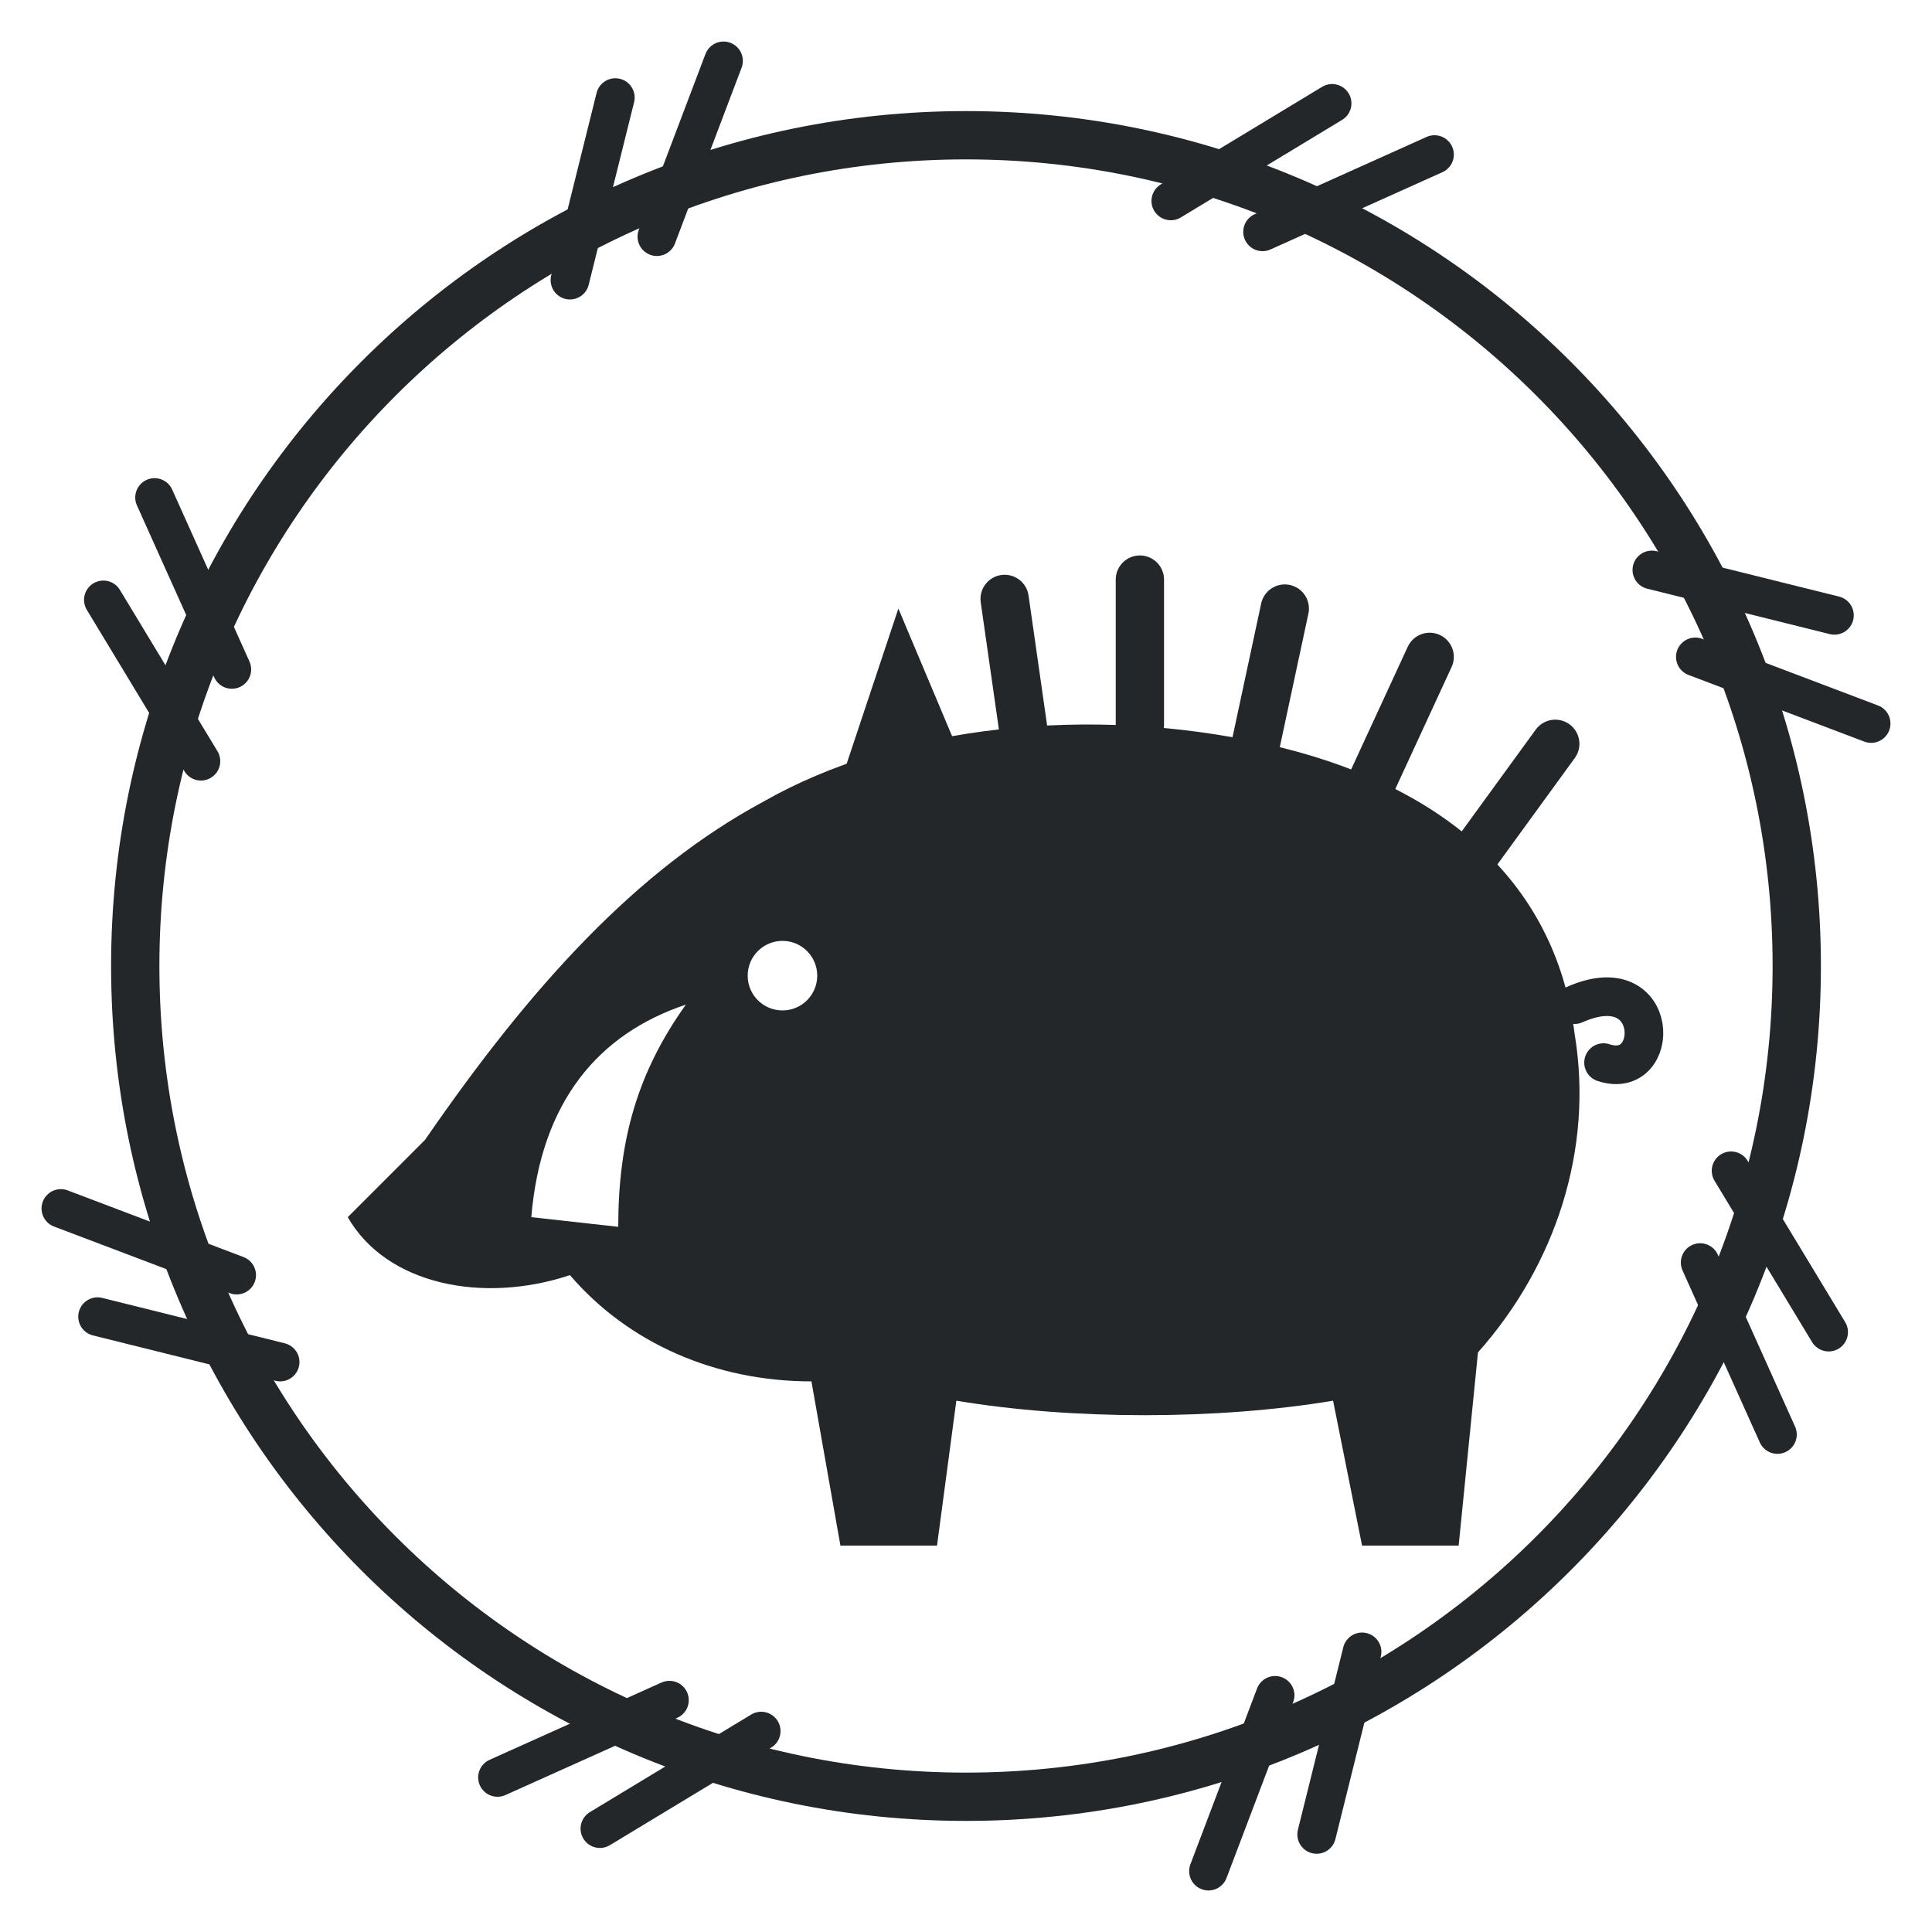
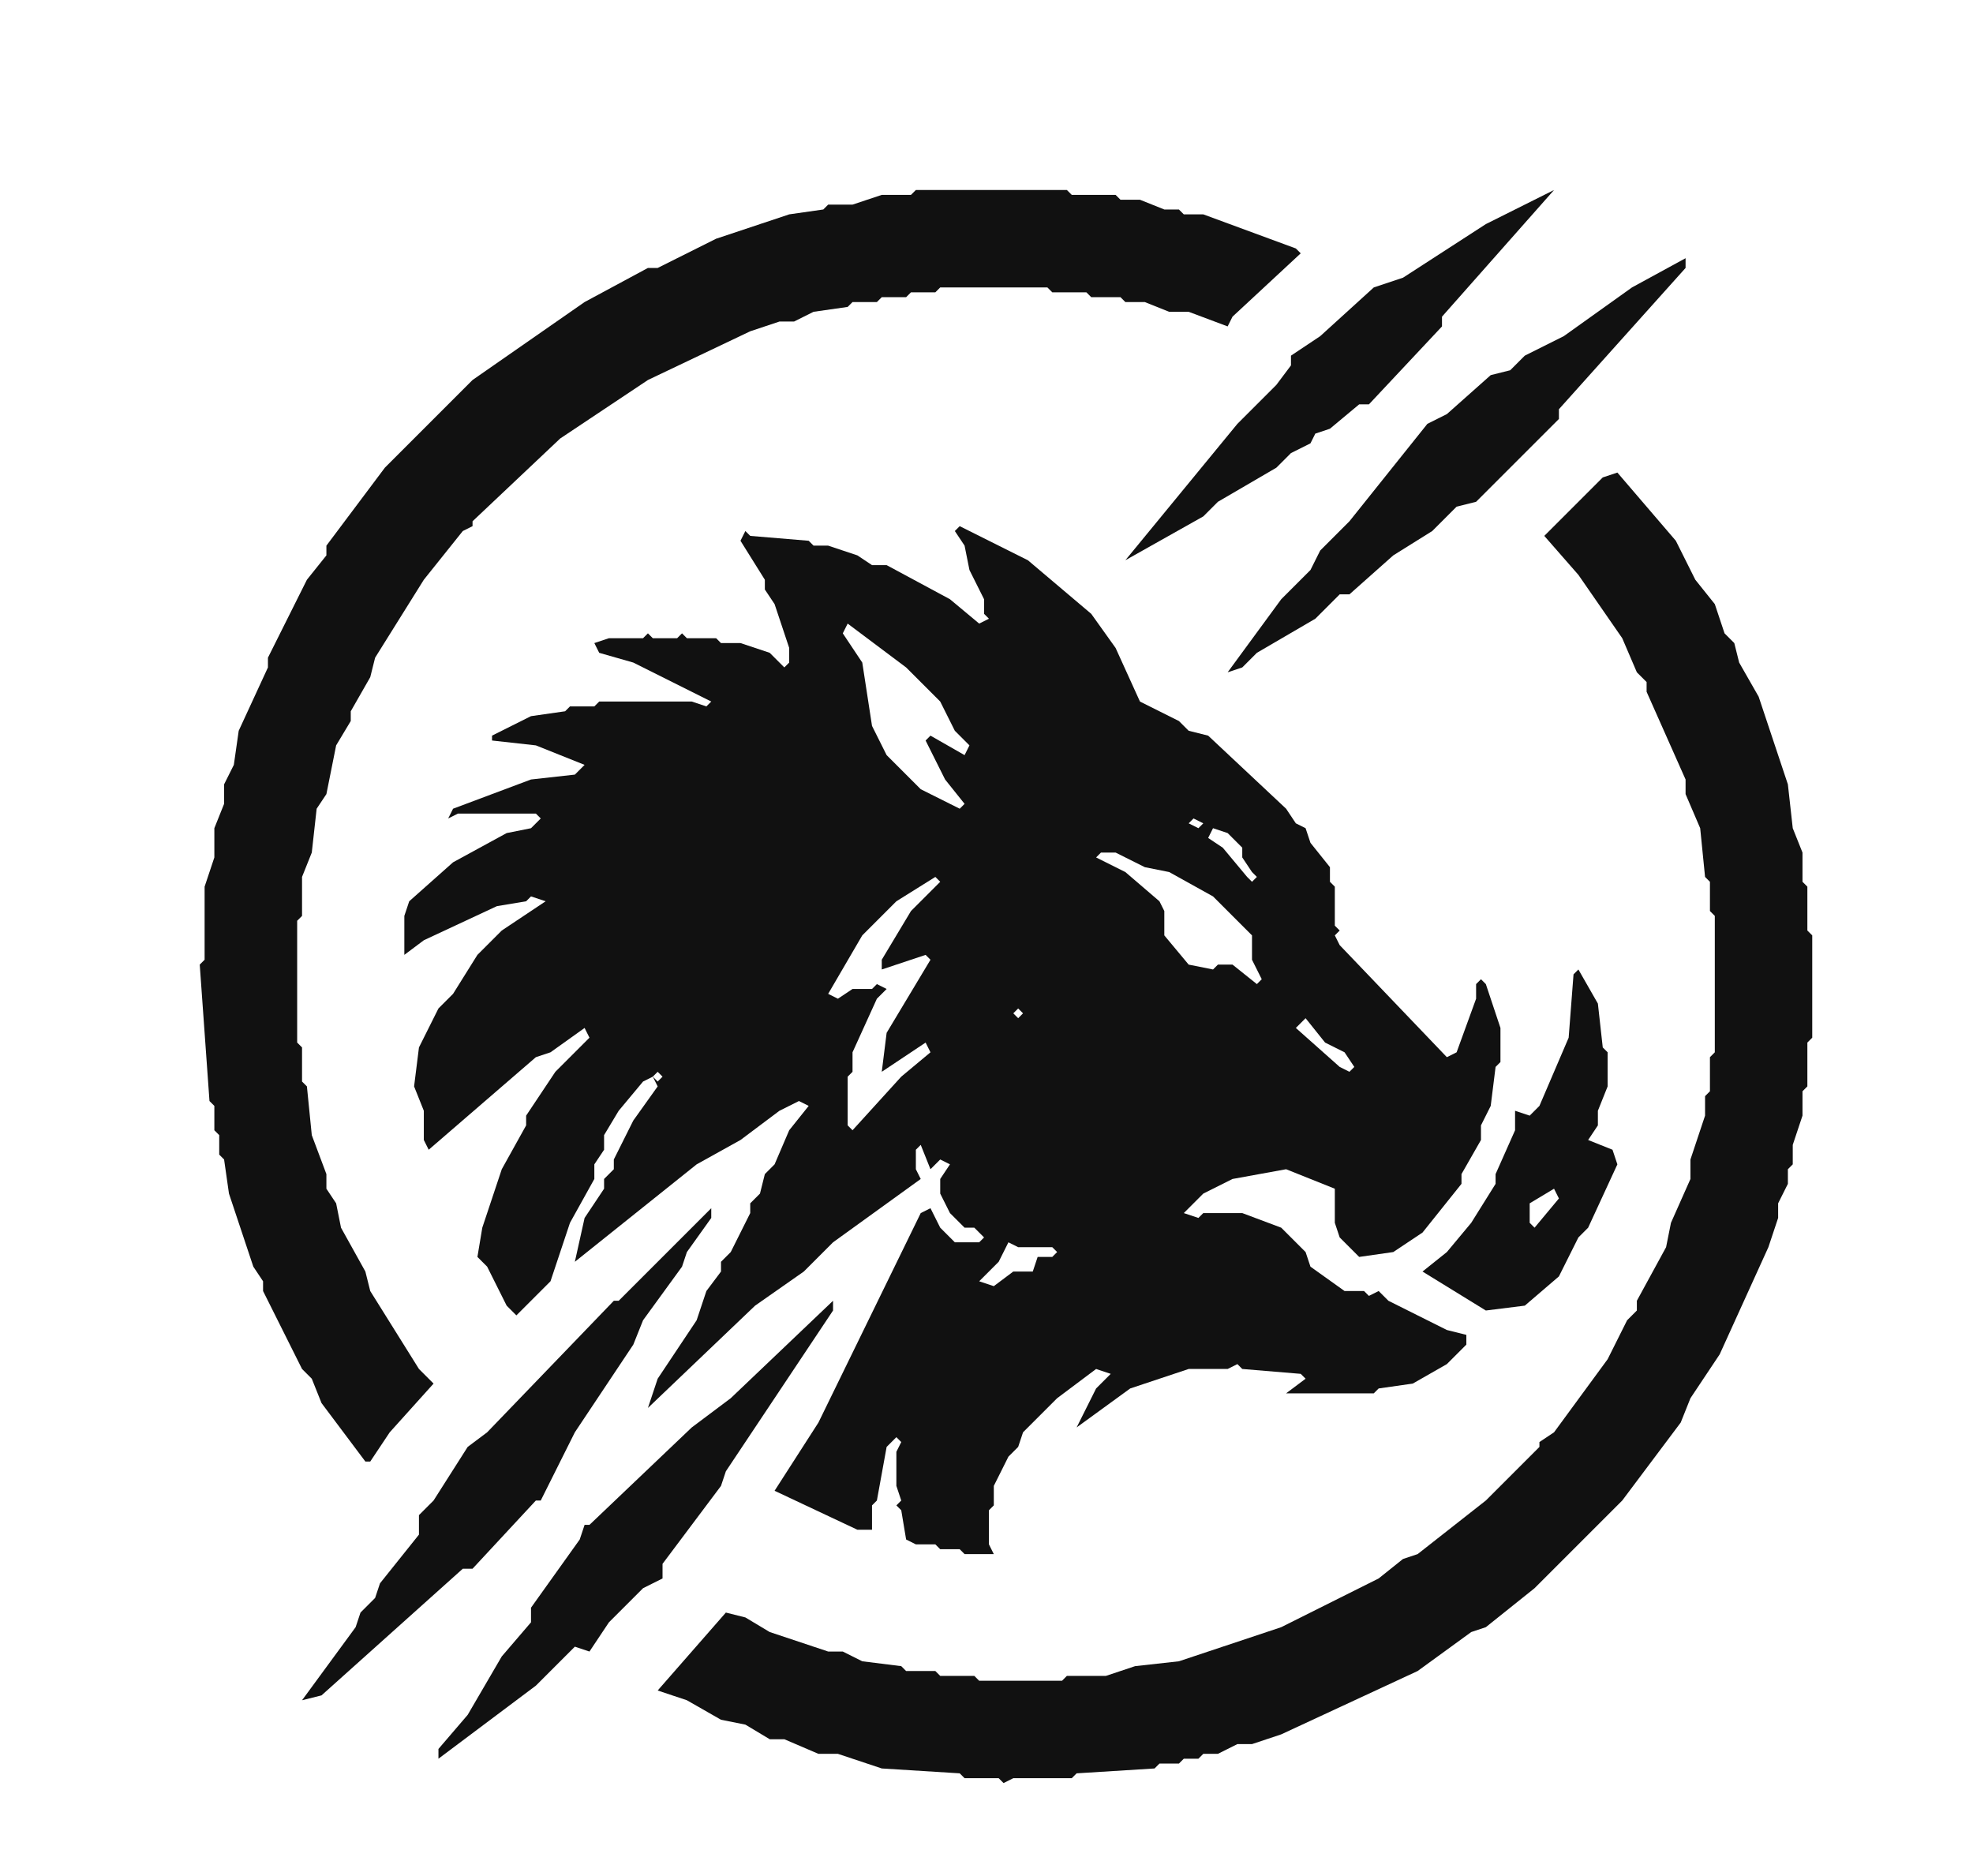
- <svg xmlns="http://www.w3.org/2000/svg" viewBox="0 0 200 200" width="200" height="200" role="img" aria-labelledby="t" style="color:#23272A">
-   <circle cx="100" cy="100" r="86" fill="none" stroke="currentColor" stroke-width="5" />
-   <path fill="none" stroke="currentColor" stroke-width="4" stroke-linecap="round" d="M121.2,20.8 L137.9,10.7" />
-   <path fill="none" stroke="currentColor" stroke-width="4" stroke-linecap="round" d="M130.7,24.0 L148.5,16.0" />
-   <path fill="none" stroke="currentColor" stroke-width="4" stroke-linecap="round" d="M171.0,59.0 L189.9,63.7" />
-   <path fill="none" stroke="currentColor" stroke-width="4" stroke-linecap="round" d="M175.5,68.0 L193.7,74.9" />
-   <path fill="none" stroke="currentColor" stroke-width="4" stroke-linecap="round" d="M179.2,121.2 L189.3,137.9" />
-   <path fill="none" stroke="currentColor" stroke-width="4" stroke-linecap="round" d="M176.0,130.7 L184.0,148.5" />
-   <path fill="none" stroke="currentColor" stroke-width="4" stroke-linecap="round" d="M141.0,171.0 L136.3,189.9" />
-   <path fill="none" stroke="currentColor" stroke-width="4" stroke-linecap="round" d="M132.0,175.5 L125.1,193.7" />
-   <path fill="none" stroke="currentColor" stroke-width="4" stroke-linecap="round" d="M78.8,179.2 L62.1,189.3" />
-   <path fill="none" stroke="currentColor" stroke-width="4" stroke-linecap="round" d="M69.3,176.0 L51.5,184.0" />
-   <path fill="none" stroke="currentColor" stroke-width="4" stroke-linecap="round" d="M29.0,141.0 L10.1,136.3" />
-   <path fill="none" stroke="currentColor" stroke-width="4" stroke-linecap="round" d="M24.5,132.0 L6.3,125.1" />
-   <path fill="none" stroke="currentColor" stroke-width="4" stroke-linecap="round" d="M20.8,78.8 L10.7,62.1" />
-   <path fill="none" stroke="currentColor" stroke-width="4" stroke-linecap="round" d="M24.0,69.3 L16.0,51.5" />
-   <path fill="none" stroke="currentColor" stroke-width="4" stroke-linecap="round" d="M59.0,29.0 L63.7,10.1" />
-   <path fill="none" stroke="currentColor" stroke-width="4" stroke-linecap="round" d="M68.0,24.5 L74.9,6.3" />
-   <path fill="currentColor" fill-rule="evenodd" d="M44,118 L36,126 C40,133 50,135 59,132 C65,139 74,143 84,143 L87,160 L97,160 L99,145 C111,147 126,147 138,145 L141,160 L151,160 L153,140 C161,131 165,119 163,107 C161,91 149,81 131,77 C113,73 93,75 79,83 C66,90 55,102 44,118 Z M84.6,101.0 a3.6,3.6 0 1,0 -7.2,0 a3.6,3.6 0 1,0 7.2,0 Z M55,126 C56,114 62,107 71,104 C66,111 64,118 64,127 Z" />
-   <path fill="currentColor" fill-rule="evenodd" d="M86,84 L93,63 L101,82 Z" />
-   <path fill="none" stroke="currentColor" stroke-width="5" stroke-linecap="round" stroke-linejoin="round" d="M106,76 L104,62 M118,75 L118,60 M130,77 L133,63 M142,81 L148,68 M153,88 L161,77" />
-   <path fill="none" stroke="currentColor" stroke-width="4" stroke-linecap="round" stroke-linejoin="round" d="M163,104 C172,100 172,112 166,110" />
+ <svg xmlns="http://www.w3.org/2000/svg" viewBox="0 0 405 385" role="img" aria-label="Boar clan emblem">
+   <path d="M 171,267 L 150,287 L 142,293 L 121,313 L 120,313 L 119,316 L 109,330 L 109,333 L 103,340 L 96,352 L 90,359 L 90,361 L 110,346 L 118,338 L 121,339 L 125,333 L 132,326 L 136,324 L 136,321 L 148,305 L 149,302 L 171,269 Z M 146,248 L 127,267 L 126,267 L 100,294 L 96,297 L 89,308 L 86,311 L 86,315 L 78,325 L 77,328 L 74,331 L 73,334 L 62,349 L 66,348 L 95,322 L 97,322 L 110,308 L 111,308 L 118,294 L 130,276 L 132,271 L 140,260 L 141,257 L 146,250 Z M 324,199 L 323,200 L 322,213 L 316,227 L 314,229 L 311,228 L 311,232 L 307,241 L 307,243 L 302,251 L 297,257 L 292,261 L 305,269 L 313,268 L 320,262 L 324,254 L 326,252 L 332,239 L 331,236 L 326,234 L 328,231 L 328,228 L 330,223 L 330,216 L 329,215 L 328,206 Z M 319,244 L 320,246 L 315,252 L 314,251 L 314,247 Z M 153,109 L 152,111 L 157,119 L 157,121 L 159,124 L 162,133 L 162,136 L 161,137 L 158,134 L 152,132 L 148,132 L 147,131 L 141,131 L 140,130 L 139,131 L 134,131 L 133,130 L 132,131 L 125,131 L 122,132 L 123,134 L 130,136 L 146,144 L 145,145 L 142,144 L 123,144 L 122,145 L 117,145 L 116,146 L 109,147 L 101,151 L 101,152 L 110,153 L 120,157 L 118,159 L 109,160 L 93,166 L 92,168 L 94,167 L 110,167 L 111,168 L 109,170 L 104,171 L 93,177 L 84,185 L 83,188 L 83,196 L 87,193 L 102,186 L 108,185 L 109,184 L 112,185 L 103,191 L 98,196 L 93,204 L 90,207 L 86,215 L 85,223 L 87,228 L 87,234 L 88,236 L 110,217 L 113,216 L 120,211 L 121,213 L 114,220 L 108,229 L 108,231 L 103,240 L 99,252 L 98,258 L 100,260 L 104,268 L 106,270 L 113,263 L 117,251 L 122,242 L 122,239 L 124,236 L 124,233 L 127,228 L 132,222 L 134,221 L 135,223 L 130,230 L 126,238 L 126,240 L 124,242 L 124,244 L 120,250 L 118,259 L 143,239 L 152,234 L 160,228 L 164,226 L 166,227 L 162,232 L 159,239 L 157,241 L 156,245 L 154,247 L 154,249 L 150,257 L 148,259 L 148,261 L 145,265 L 143,271 L 135,283 L 133,289 L 155,268 L 165,261 L 171,255 L 189,242 L 188,240 L 188,236 L 189,235 L 191,240 L 193,238 L 195,239 L 193,242 L 193,245 L 195,249 L 198,252 L 200,252 L 202,254 L 201,255 L 196,255 L 193,252 L 191,248 L 189,249 L 168,292 L 159,306 L 176,314 L 179,314 L 179,309 L 180,308 L 182,297 L 184,295 L 185,296 L 184,298 L 184,305 L 185,308 L 184,309 L 185,310 L 186,316 L 188,317 L 192,317 L 193,318 L 197,318 L 198,319 L 204,319 L 203,317 L 203,310 L 204,309 L 204,305 L 207,299 L 209,297 L 210,294 L 217,287 L 225,281 L 228,282 L 225,285 L 221,293 L 232,285 L 244,281 L 252,281 L 254,280 L 255,281 L 267,282 L 268,283 L 264,286 L 282,286 L 283,285 L 290,284 L 297,280 L 301,276 L 301,274 L 297,273 L 285,267 L 283,265 L 281,266 L 280,265 L 276,265 L 269,260 L 268,257 L 263,252 L 255,249 L 247,249 L 246,250 L 243,249 L 247,245 L 253,242 L 264,240 L 274,244 L 274,251 L 275,254 L 279,258 L 286,257 L 292,253 L 300,243 L 300,241 L 304,234 L 304,231 L 306,227 L 307,219 L 308,218 L 308,211 L 305,202 L 304,201 L 303,202 L 303,205 L 299,216 L 297,217 L 275,194 L 274,192 L 275,191 L 274,190 L 274,182 L 273,181 L 273,178 L 269,173 L 268,170 L 266,169 L 264,166 L 248,151 L 244,150 L 242,148 L 234,144 L 229,133 L 224,126 L 211,115 L 197,108 L 196,109 L 198,112 L 199,117 L 202,123 L 202,126 L 203,127 L 201,128 L 195,123 L 182,116 L 179,116 L 176,114 L 170,112 L 167,112 L 166,111 L 154,110 Z M 201,263 L 205,259 L 207,255 L 209,256 L 216,256 L 217,257 L 216,258 L 213,258 L 212,261 L 208,261 L 204,264 Z M 134,221 L 135,220 L 136,221 L 135,222 Z M 266,211 L 268,209 L 272,214 L 276,216 L 278,219 L 277,220 L 275,219 Z M 208,208 L 209,207 L 210,208 L 209,209 Z M 192,180 L 193,181 L 187,187 L 181,197 L 181,199 L 190,196 L 191,197 L 182,212 L 181,220 L 190,214 L 191,216 L 185,221 L 175,232 L 174,231 L 174,221 L 175,220 L 175,216 L 180,205 L 182,203 L 180,202 L 179,203 L 175,203 L 172,205 L 170,204 L 177,192 L 184,185 Z M 256,180 L 257,179 L 258,180 L 257,181 Z M 225,176 L 226,175 L 229,175 L 235,178 L 240,179 L 249,184 L 257,192 L 257,197 L 259,201 L 258,202 L 253,198 L 250,198 L 249,199 L 244,198 L 239,192 L 239,187 L 238,185 L 231,179 Z M 249,170 L 252,171 L 255,174 L 255,176 L 257,179 L 256,180 L 251,174 L 248,172 Z M 244,169 L 245,168 L 247,169 L 246,170 Z M 174,128 L 186,137 L 193,144 L 196,150 L 199,153 L 198,155 L 191,151 L 190,152 L 194,160 L 198,165 L 197,166 L 189,162 L 182,155 L 179,149 L 177,136 L 173,130 Z M 332,97 L 329,98 L 317,110 L 324,118 L 333,131 L 336,138 L 338,140 L 338,142 L 346,160 L 346,163 L 349,170 L 350,180 L 351,181 L 351,187 L 352,188 L 352,216 L 351,217 L 351,224 L 350,225 L 350,229 L 347,238 L 347,242 L 343,251 L 342,256 L 336,267 L 336,269 L 334,271 L 330,279 L 319,294 L 316,296 L 316,297 L 305,308 L 291,319 L 288,320 L 283,324 L 263,334 L 242,341 L 233,342 L 227,344 L 219,344 L 218,345 L 201,345 L 200,344 L 193,344 L 192,343 L 186,343 L 185,342 L 177,341 L 173,339 L 170,339 L 158,335 L 153,332 L 149,331 L 135,347 L 141,349 L 148,353 L 153,354 L 158,357 L 161,357 L 168,360 L 172,360 L 181,363 L 197,364 L 198,365 L 205,365 L 206,366 L 208,365 L 220,365 L 221,364 L 237,363 L 238,362 L 242,362 L 243,361 L 246,361 L 247,360 L 250,360 L 254,358 L 257,358 L 263,356 L 291,343 L 302,335 L 305,334 L 315,326 L 333,308 L 345,292 L 347,287 L 353,278 L 363,256 L 365,250 L 365,247 L 367,243 L 367,240 L 368,239 L 368,235 L 370,229 L 370,224 L 371,223 L 371,214 L 372,213 L 372,192 L 371,191 L 371,182 L 370,181 L 370,175 L 368,170 L 367,161 L 361,143 L 357,136 L 356,132 L 354,130 L 352,124 L 348,119 L 344,111 Z M 346,53 L 335,59 L 321,69 L 313,73 L 310,76 L 306,77 L 297,85 L 293,87 L 277,107 L 271,113 L 269,117 L 263,123 L 252,138 L 255,137 L 258,134 L 270,127 L 275,122 L 277,122 L 286,114 L 294,109 L 299,104 L 303,103 L 320,86 L 320,84 L 346,55 Z M 319,39 L 305,46 L 288,57 L 282,59 L 271,69 L 265,73 L 265,75 L 262,79 L 254,87 L 231,115 L 247,106 L 250,103 L 262,96 L 265,93 L 269,91 L 270,89 L 273,88 L 279,83 L 281,83 L 296,67 L 296,65 Z M 266,51 L 247,44 L 243,44 L 242,43 L 239,43 L 234,41 L 230,41 L 229,40 L 220,40 L 219,39 L 188,39 L 187,40 L 181,40 L 175,42 L 170,42 L 169,43 L 162,44 L 147,49 L 135,55 L 133,55 L 120,62 L 97,78 L 79,96 L 67,112 L 67,114 L 63,119 L 55,135 L 55,137 L 49,150 L 48,157 L 46,161 L 46,165 L 44,170 L 44,176 L 42,182 L 42,197 L 41,198 L 43,226 L 44,227 L 44,232 L 45,233 L 45,237 L 46,238 L 47,245 L 52,260 L 54,263 L 54,265 L 62,281 L 64,283 L 66,288 L 75,300 L 76,300 L 80,294 L 89,284 L 86,281 L 76,265 L 75,261 L 70,252 L 69,247 L 67,244 L 67,241 L 64,233 L 63,223 L 62,222 L 62,215 L 61,214 L 61,189 L 62,188 L 62,180 L 64,175 L 65,166 L 67,163 L 69,153 L 72,148 L 72,146 L 76,139 L 77,135 L 87,119 L 95,109 L 97,108 L 97,107 L 115,90 L 133,78 L 154,68 L 160,66 L 163,66 L 167,64 L 174,63 L 175,62 L 180,62 L 181,61 L 186,61 L 187,60 L 192,60 L 193,59 L 215,59 L 216,60 L 223,60 L 224,61 L 230,61 L 231,62 L 235,62 L 240,64 L 244,64 L 252,67 L 253,65 L 267,52 Z" fill="#111111" fill-rule="evenodd" />
</svg>
